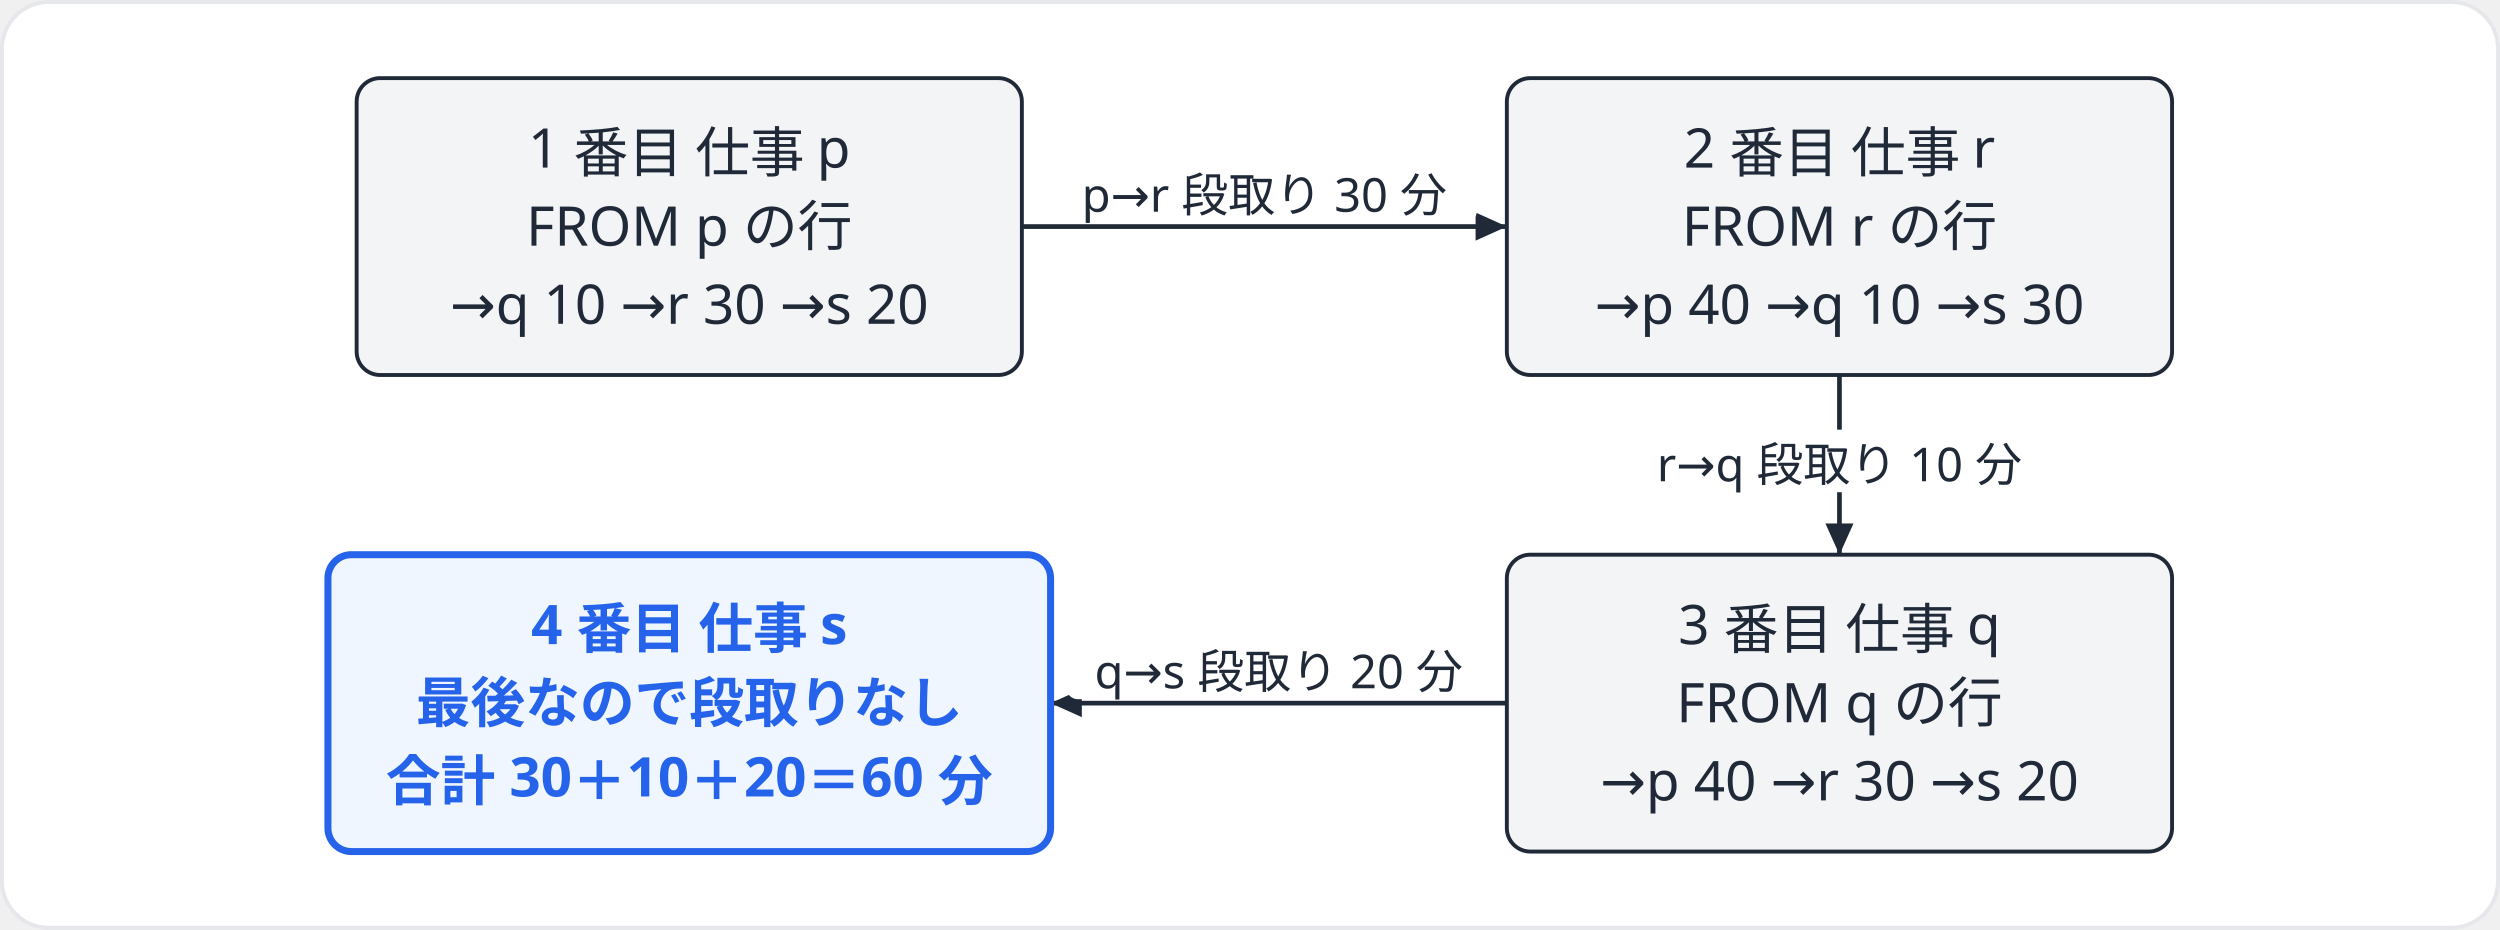
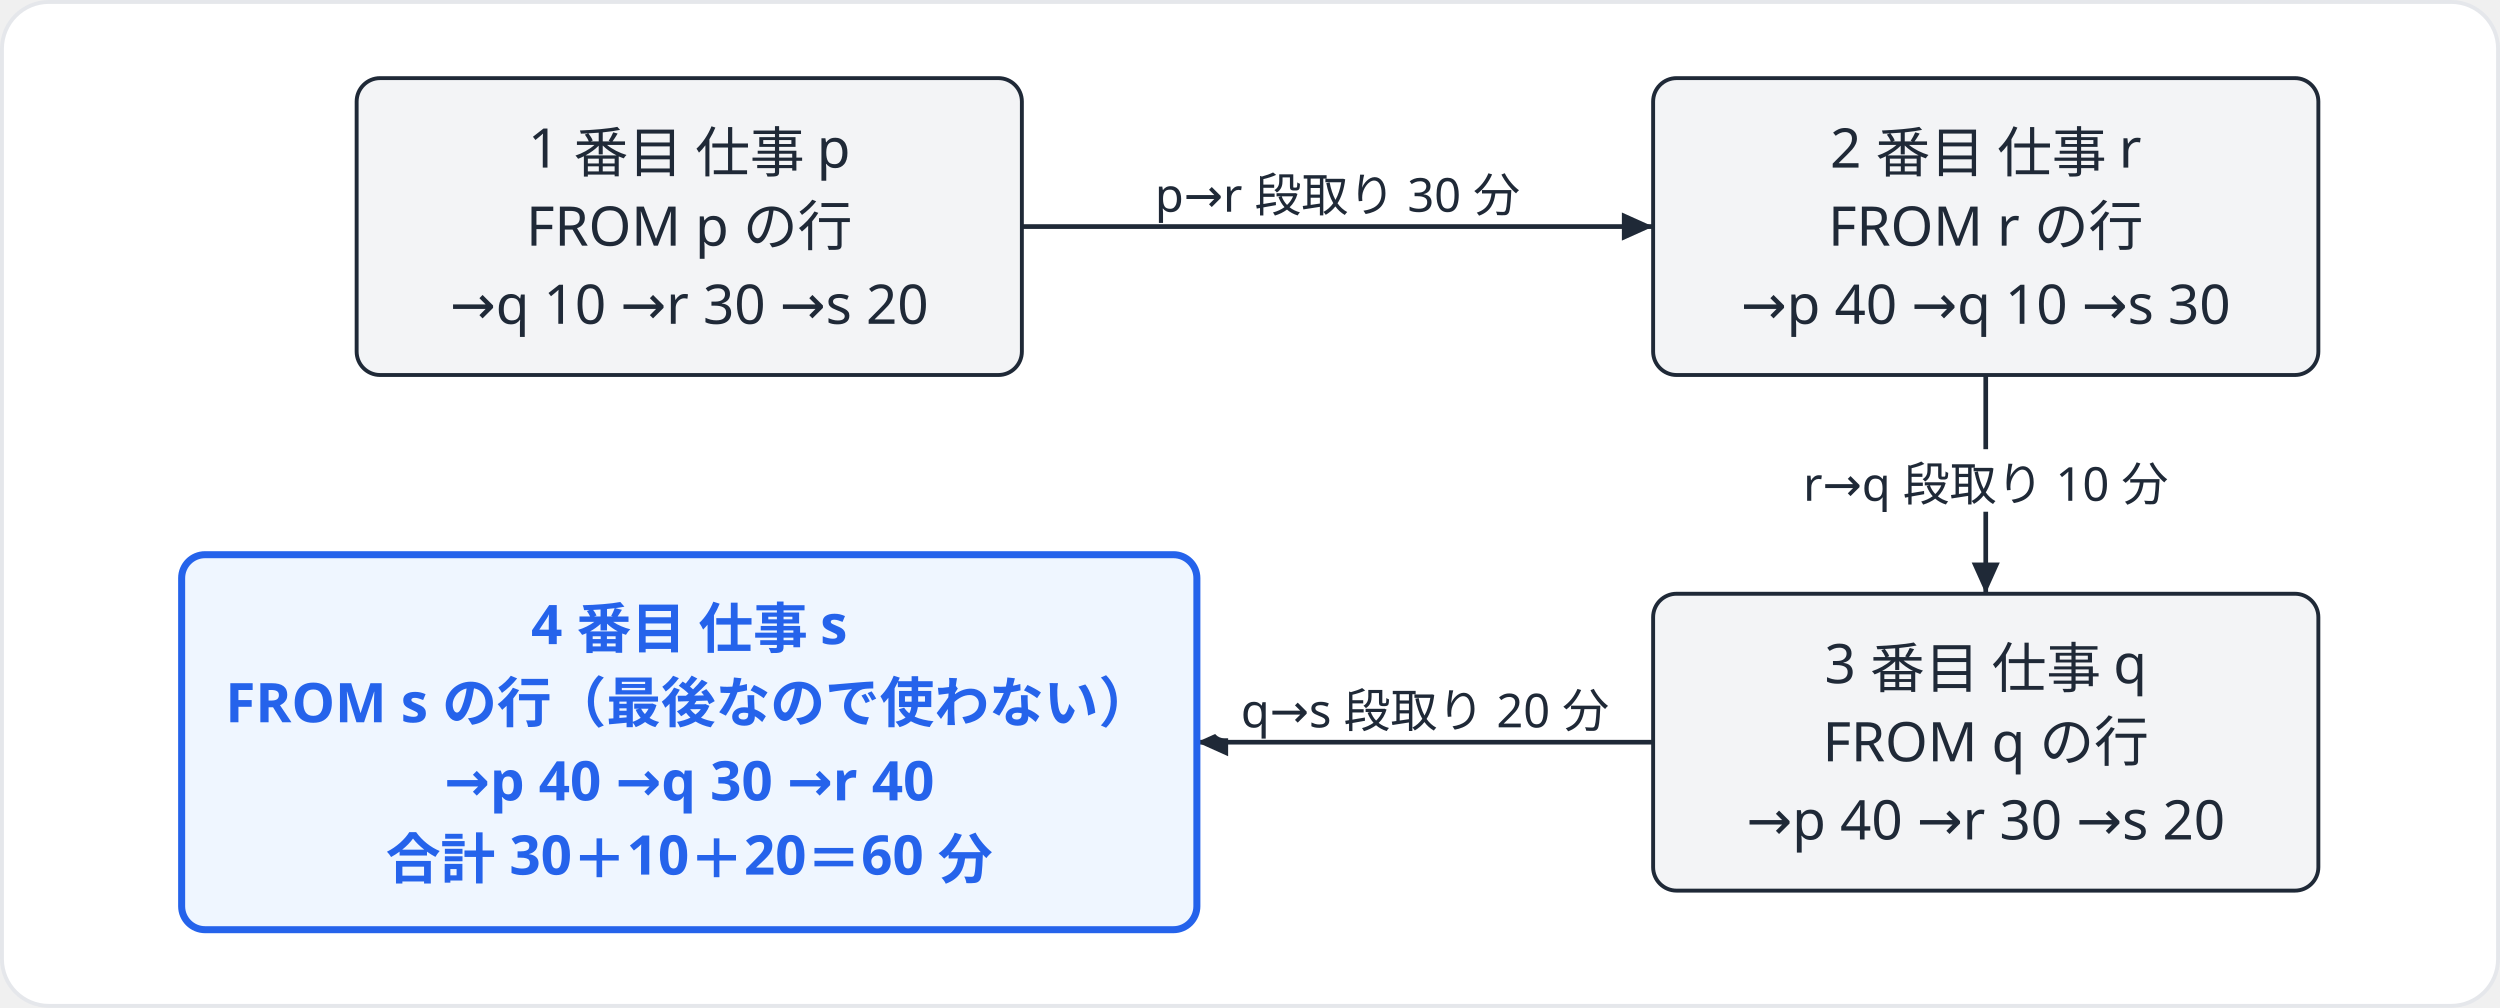
- <svg xmlns="http://www.w3.org/2000/svg" width="640" height="238" viewBox="0 0 640 238">
-   <rect x="0.5" y="0.5" width="639" height="237" rx="12" fill="#ffffff" stroke="#e5e7eb" stroke-width="1" />
-   <g transform="translate(83.95 20)">
-     <polyline points="177.65,38 301.8,38" fill="none" stroke="#1f2937" stroke-width="1.2" stroke-linejoin="round" />
-     <polygon points="301.8,38 293.8,41.6 293.8,34.4" fill="#1f2937" />
-     <polyline points="386.95,76 386.95,122" fill="none" stroke="#1f2937" stroke-width="1.2" stroke-linejoin="round" />
-     <polygon points="386.95,122 383.35,114 390.55,114" fill="#1f2937" />
-     <polyline points="301.8,160 185,160" fill="none" stroke="#1f2937" stroke-width="1.2" stroke-linejoin="round" />
-     <polygon points="185,160 193,156.4 193,163.6" fill="#1f2937" />
-     <rect x="7.35" y="0" width="170.3" height="76" rx="6" fill="#f3f4f6" stroke="#1f2937" stroke-width="1" />
-     <text x="92.5" y="22.9" font-family="Hiragino Sans, Hiragino Kaku Gothic ProN, Noto Sans JP, Yu Gothic, Meiryo, sans-serif" font-size="14" fill="#1f2937" text-anchor="middle">1 番目 仕事 p</text>
-     <text x="92.5" y="42.9" font-family="Hiragino Sans, Hiragino Kaku Gothic ProN, Noto Sans JP, Yu Gothic, Meiryo, sans-serif" font-size="14" fill="#1f2937" text-anchor="middle">FROM p の行</text>
-     <text x="92.5" y="62.9" font-family="Hiragino Sans, Hiragino Kaku Gothic ProN, Noto Sans JP, Yu Gothic, Meiryo, sans-serif" font-size="14" fill="#1f2937" text-anchor="middle">→q 10  →r 30  →s 20</text>
-     <rect x="301.8" y="0" width="170.3" height="76" rx="6" fill="#f3f4f6" stroke="#1f2937" stroke-width="1" />
-     <text x="386.95" y="22.9" font-family="Hiragino Sans, Hiragino Kaku Gothic ProN, Noto Sans JP, Yu Gothic, Meiryo, sans-serif" font-size="14" fill="#1f2937" text-anchor="middle">2 番目 仕事 r</text>
-     <text x="386.95" y="42.9" font-family="Hiragino Sans, Hiragino Kaku Gothic ProN, Noto Sans JP, Yu Gothic, Meiryo, sans-serif" font-size="14" fill="#1f2937" text-anchor="middle">FROM r の行</text>
-     <text x="386.95" y="62.9" font-family="Hiragino Sans, Hiragino Kaku Gothic ProN, Noto Sans JP, Yu Gothic, Meiryo, sans-serif" font-size="14" fill="#1f2937" text-anchor="middle">→p 40  →q 10  →s 30</text>
-     <rect x="301.8" y="122" width="170.3" height="76" rx="6" fill="#f3f4f6" stroke="#1f2937" stroke-width="1" />
-     <text x="386.95" y="144.9" font-family="Hiragino Sans, Hiragino Kaku Gothic ProN, Noto Sans JP, Yu Gothic, Meiryo, sans-serif" font-size="14" fill="#1f2937" text-anchor="middle">3 番目 仕事 q</text>
-     <text x="386.95" y="164.9" font-family="Hiragino Sans, Hiragino Kaku Gothic ProN, Noto Sans JP, Yu Gothic, Meiryo, sans-serif" font-size="14" fill="#1f2937" text-anchor="middle">FROM q の行</text>
-     <text x="386.95" y="184.9" font-family="Hiragino Sans, Hiragino Kaku Gothic ProN, Noto Sans JP, Yu Gothic, Meiryo, sans-serif" font-size="14" fill="#1f2937" text-anchor="middle">→p 40  →r 30  →s 20</text>
-     <rect x="0" y="122" width="185" height="76" rx="6" fill="#eff6ff" stroke="#2563eb" stroke-width="1.8" />
-     <text x="92.5" y="144.9" font-family="Hiragino Sans, Hiragino Kaku Gothic ProN, Noto Sans JP, Yu Gothic, Meiryo, sans-serif" font-size="14" fill="#2563eb" text-anchor="middle" font-weight="600">4 番目 仕事 s</text>
-     <text x="92.5" y="164.9" font-family="Hiragino Sans, Hiragino Kaku Gothic ProN, Noto Sans JP, Yu Gothic, Meiryo, sans-serif" font-size="14" fill="#2563eb" text-anchor="middle" font-weight="600">最後なので段取りなし</text>
-     <text x="92.5" y="184.9" font-family="Hiragino Sans, Hiragino Kaku Gothic ProN, Noto Sans JP, Yu Gothic, Meiryo, sans-serif" font-size="14" fill="#2563eb" text-anchor="middle" font-weight="600">合計 30＋10＋20＝60 分</text>
-     <rect x="185.32" y="21" width="108.8" height="16" rx="3" fill="#ffffff" />
-     <text x="239.72" y="34.2" font-family="Hiragino Sans, Hiragino Kaku Gothic ProN, Noto Sans JP, Yu Gothic, Meiryo, sans-serif" font-size="12" fill="#1f2937" text-anchor="middle">p→r 段取り 30 分</text>
-     <rect x="332.55" y="90" width="108.8" height="16" rx="3" fill="#ffffff" />
-     <text x="386.95" y="103.2" font-family="Hiragino Sans, Hiragino Kaku Gothic ProN, Noto Sans JP, Yu Gothic, Meiryo, sans-serif" font-size="12" fill="#1f2937" text-anchor="middle">r→q 段取り 10 分</text>
-     <rect x="189" y="143" width="108.8" height="16" rx="3" fill="#ffffff" />
-     <text x="243.4" y="156.2" font-family="Hiragino Sans, Hiragino Kaku Gothic ProN, Noto Sans JP, Yu Gothic, Meiryo, sans-serif" font-size="12" fill="#1f2937" text-anchor="middle">q→s 段取り 20 分</text>
+ <svg xmlns="http://www.w3.org/2000/svg" width="640" height="258" viewBox="0 0 640 258">
+   <rect x="0.5" y="0.5" width="639" height="257" rx="12" fill="#ffffff" stroke="#e5e7eb" stroke-width="1" />
+   <g transform="translate(46.5 20)">
+     <polyline points="215.1,38 376.7,38" fill="none" stroke="#1f2937" stroke-width="1.2" stroke-linejoin="round" />
+     <polygon points="376.7,38 368.7,41.6 368.7,34.4" fill="#1f2937" />
+     <polyline points="461.85,76 461.85,132" fill="none" stroke="#1f2937" stroke-width="1.2" stroke-linejoin="round" />
+     <polygon points="461.85,132 458.25,124 465.45,124" fill="#1f2937" />
+     <polyline points="376.7,170 259.9,170" fill="none" stroke="#1f2937" stroke-width="1.2" stroke-linejoin="round" />
+     <polygon points="259.9,170 267.9,166.4 267.9,173.6" fill="#1f2937" />
+     <rect x="44.8" y="0" width="170.3" height="76" rx="6" fill="#f3f4f6" stroke="#1f2937" stroke-width="1" />
+     <text x="129.95" y="22.9" font-family="Hiragino Sans, Hiragino Kaku Gothic ProN, Noto Sans JP, Yu Gothic, Meiryo, sans-serif" font-size="14" fill="#1f2937" text-anchor="middle">1 番目 仕事 p</text>
+     <text x="129.95" y="42.9" font-family="Hiragino Sans, Hiragino Kaku Gothic ProN, Noto Sans JP, Yu Gothic, Meiryo, sans-serif" font-size="14" fill="#1f2937" text-anchor="middle">FROM p の行</text>
+     <text x="129.95" y="62.9" font-family="Hiragino Sans, Hiragino Kaku Gothic ProN, Noto Sans JP, Yu Gothic, Meiryo, sans-serif" font-size="14" fill="#1f2937" text-anchor="middle">→q 10  →r 30  →s 20</text>
+     <rect x="376.7" y="0" width="170.3" height="76" rx="6" fill="#f3f4f6" stroke="#1f2937" stroke-width="1" />
+     <text x="461.85" y="22.9" font-family="Hiragino Sans, Hiragino Kaku Gothic ProN, Noto Sans JP, Yu Gothic, Meiryo, sans-serif" font-size="14" fill="#1f2937" text-anchor="middle">2 番目 仕事 r</text>
+     <text x="461.85" y="42.9" font-family="Hiragino Sans, Hiragino Kaku Gothic ProN, Noto Sans JP, Yu Gothic, Meiryo, sans-serif" font-size="14" fill="#1f2937" text-anchor="middle">FROM r の行</text>
+     <text x="461.85" y="62.9" font-family="Hiragino Sans, Hiragino Kaku Gothic ProN, Noto Sans JP, Yu Gothic, Meiryo, sans-serif" font-size="14" fill="#1f2937" text-anchor="middle">→p 40  →q 10  →s 30</text>
+     <rect x="376.7" y="132" width="170.3" height="76" rx="6" fill="#f3f4f6" stroke="#1f2937" stroke-width="1" />
+     <text x="461.85" y="154.9" font-family="Hiragino Sans, Hiragino Kaku Gothic ProN, Noto Sans JP, Yu Gothic, Meiryo, sans-serif" font-size="14" fill="#1f2937" text-anchor="middle">3 番目 仕事 q</text>
+     <text x="461.85" y="174.9" font-family="Hiragino Sans, Hiragino Kaku Gothic ProN, Noto Sans JP, Yu Gothic, Meiryo, sans-serif" font-size="14" fill="#1f2937" text-anchor="middle">FROM q の行</text>
+     <text x="461.85" y="194.9" font-family="Hiragino Sans, Hiragino Kaku Gothic ProN, Noto Sans JP, Yu Gothic, Meiryo, sans-serif" font-size="14" fill="#1f2937" text-anchor="middle">→p 40  →r 30  →s 20</text>
+     <rect x="0" y="122" width="259.9" height="96" rx="6" fill="#eff6ff" stroke="#2563eb" stroke-width="1.8" />
+     <text x="129.95" y="144.9" font-family="Hiragino Sans, Hiragino Kaku Gothic ProN, Noto Sans JP, Yu Gothic, Meiryo, sans-serif" font-size="14" fill="#2563eb" text-anchor="middle" font-weight="600">4 番目 仕事 s</text>
+     <text x="129.95" y="164.9" font-family="Hiragino Sans, Hiragino Kaku Gothic ProN, Noto Sans JP, Yu Gothic, Meiryo, sans-serif" font-size="14" fill="#2563eb" text-anchor="middle" font-weight="600">FROM s の行（最後なので使わない）</text>
+     <text x="129.95" y="184.9" font-family="Hiragino Sans, Hiragino Kaku Gothic ProN, Noto Sans JP, Yu Gothic, Meiryo, sans-serif" font-size="14" fill="#2563eb" text-anchor="middle" font-weight="600">→p 40  →q 30  →r 40</text>
+     <text x="129.95" y="204.9" font-family="Hiragino Sans, Hiragino Kaku Gothic ProN, Noto Sans JP, Yu Gothic, Meiryo, sans-serif" font-size="14" fill="#2563eb" text-anchor="middle" font-weight="600">合計 30＋10＋20＝60 分</text>
+     <rect x="241.5" y="21" width="108.8" height="16" rx="3" fill="#ffffff" />
+     <text x="295.9" y="34.2" font-family="Hiragino Sans, Hiragino Kaku Gothic ProN, Noto Sans JP, Yu Gothic, Meiryo, sans-serif" font-size="12" fill="#1f2937" text-anchor="middle">p→r 段取り 30 分</text>
+     <rect x="407.45" y="95" width="108.8" height="16" rx="3" fill="#ffffff" />
+     <text x="461.85" y="108.2" font-family="Hiragino Sans, Hiragino Kaku Gothic ProN, Noto Sans JP, Yu Gothic, Meiryo, sans-serif" font-size="12" fill="#1f2937" text-anchor="middle">r→q 段取り 10 分</text>
+     <rect x="263.9" y="153" width="108.8" height="16" rx="3" fill="#ffffff" />
+     <text x="318.3" y="166.2" font-family="Hiragino Sans, Hiragino Kaku Gothic ProN, Noto Sans JP, Yu Gothic, Meiryo, sans-serif" font-size="12" fill="#1f2937" text-anchor="middle">q→s 段取り 20 分</text>
  </g>
</svg>
